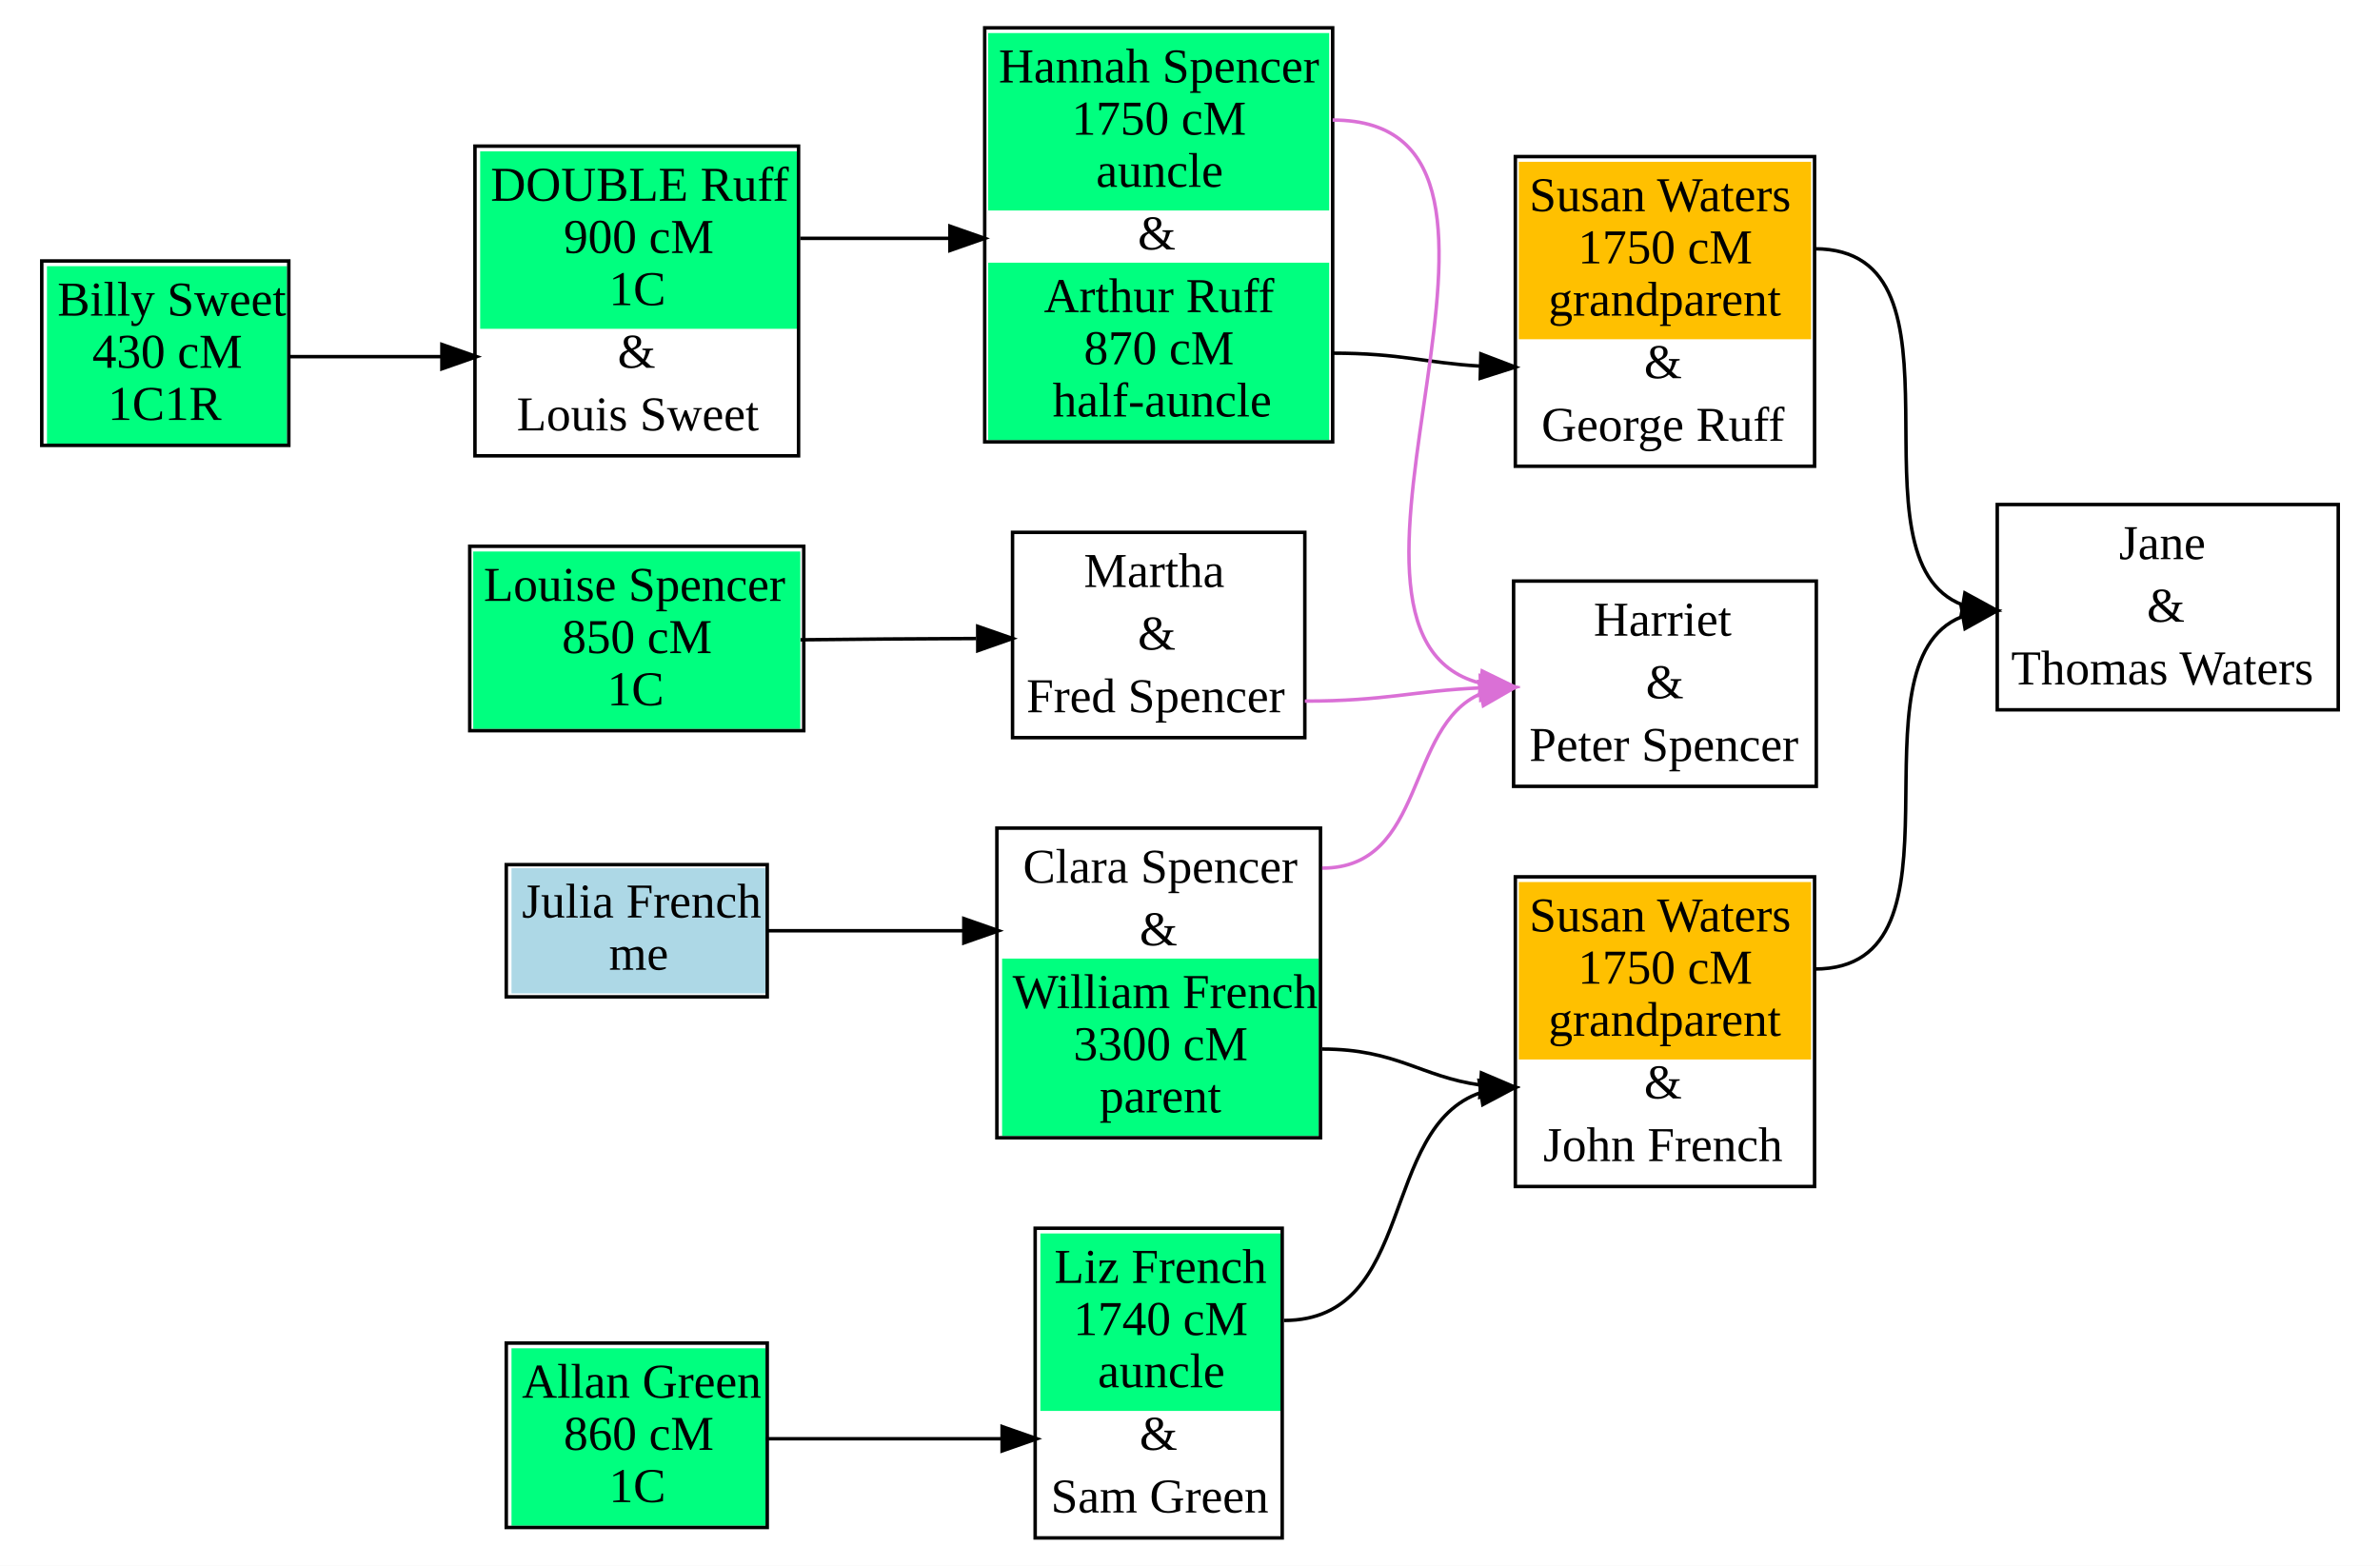
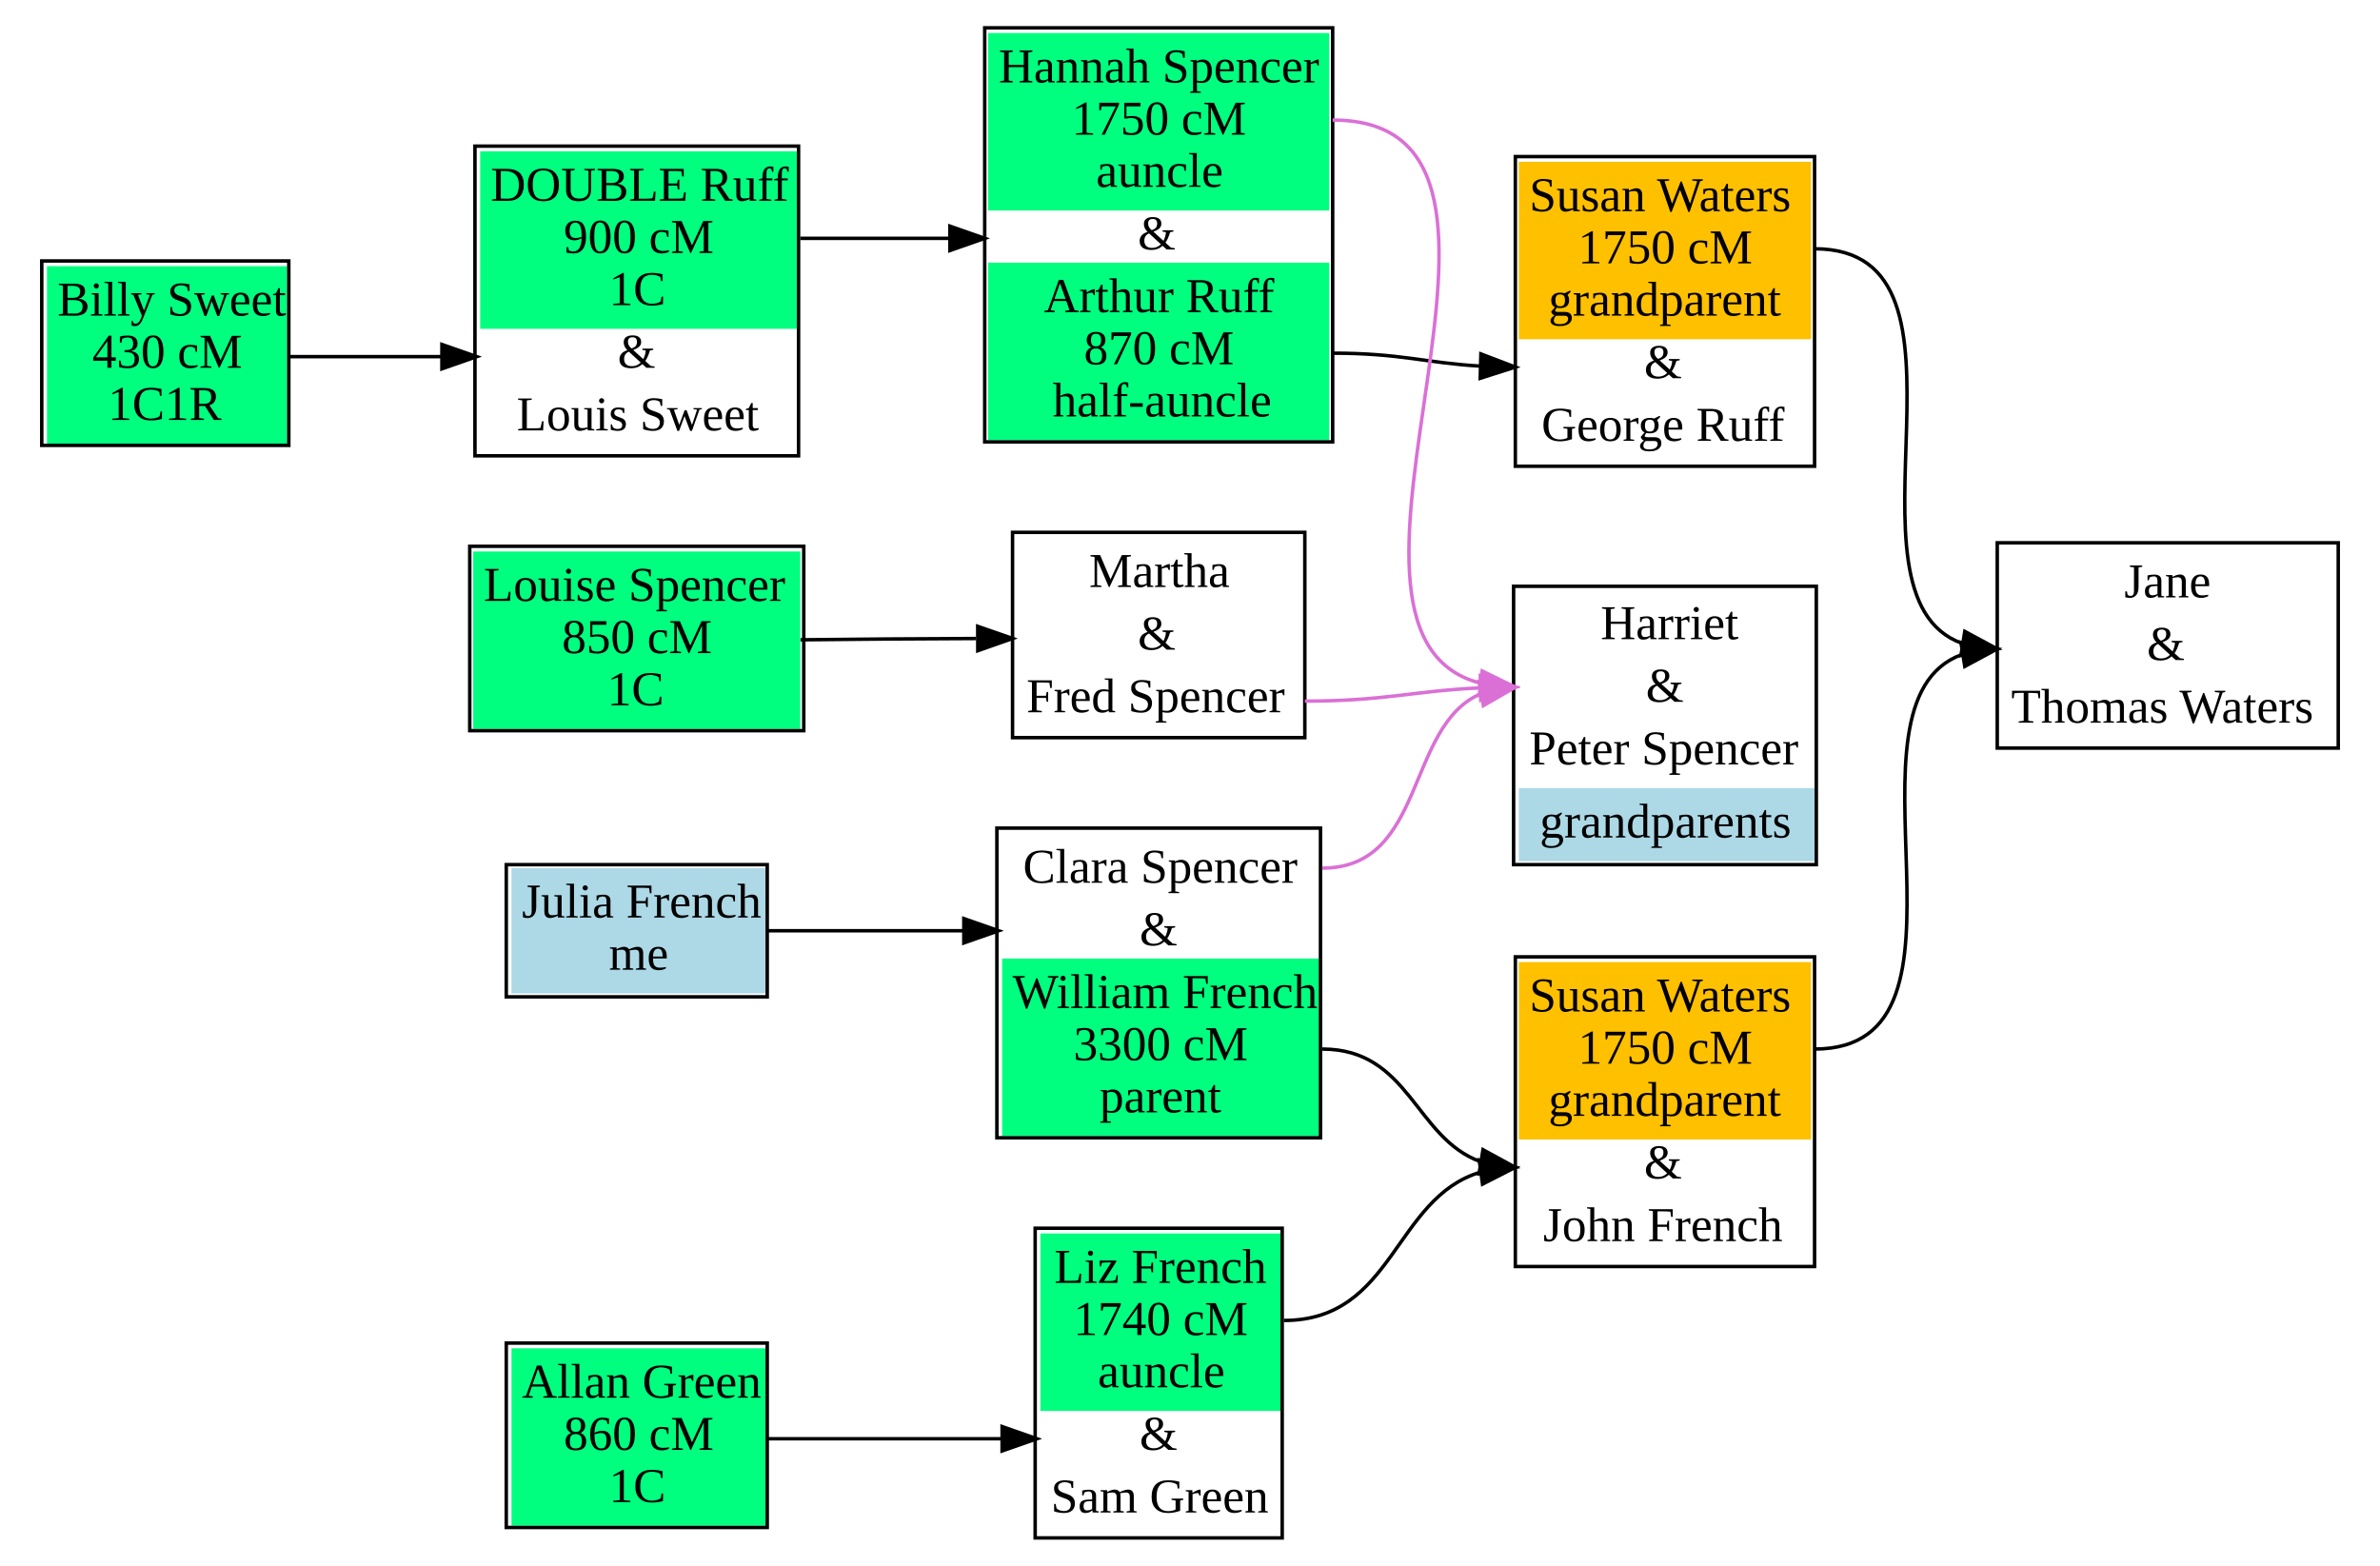
<svg xmlns="http://www.w3.org/2000/svg" width="684pt" height="450pt" viewBox="0.00 0.00 684.00 450.00">
  <g id="graph0" class="graph" transform="scale(1 1) rotate(0) translate(4 446)">
    <polygon fill="white" stroke="transparent" points="-4,4 -4,-446 680,-446 680,4 -4,4" />
    <g id="node1" class="node">
-       <polygon fill="#ffc000" stroke="transparent" points="432.5,-141.5 432.5,-192.5 516.5,-192.5 516.5,-141.5 432.5,-141.5" />
-       <text text-anchor="start" x="435.5" y="-178.3" font-family="Times New Roman,serif" font-size="14.00">Susan Waters</text>
-       <text text-anchor="start" x="449.5" y="-163.3" font-family="Times New Roman,serif" font-size="14.00">1750 cM</text>
-       <text text-anchor="start" x="441" y="-148.3" font-family="Times New Roman,serif" font-size="14.00">grandparent</text>
-       <text text-anchor="start" x="468.5" y="-130.3" font-family="Times New Roman,serif" font-size="14.00">&amp;</text>
-       <text text-anchor="start" x="439.5" y="-112.3" font-family="Times New Roman,serif" font-size="14.00">John French</text>
-       <polygon fill="none" stroke="black" points="431.5,-105 431.5,-194 517.5,-194 517.5,-105 431.5,-105" />
+       <polygon fill="#ffc000" stroke="transparent" points="432.5,-118.5 432.5,-169.5 516.5,-169.5 516.5,-118.5 432.5,-118.5" />
+       <text text-anchor="start" x="435.5" y="-155.3" font-family="Times New Roman,serif" font-size="14.00">Susan Waters</text>
+       <text text-anchor="start" x="449.5" y="-140.3" font-family="Times New Roman,serif" font-size="14.00">1750 cM</text>
+       <text text-anchor="start" x="441" y="-125.3" font-family="Times New Roman,serif" font-size="14.00">grandparent</text>
+       <text text-anchor="start" x="468.5" y="-107.3" font-family="Times New Roman,serif" font-size="14.00">&amp;</text>
+       <text text-anchor="start" x="439.5" y="-89.3" font-family="Times New Roman,serif" font-size="14.00">John French</text>
+       <polygon fill="none" stroke="black" points="431.5,-82 431.5,-171 517.5,-171 517.5,-82 431.5,-82" />
    </g>
    <g id="node5" class="node">
-       <text text-anchor="start" x="605" y="-285.3" font-family="Times New Roman,serif" font-size="14.00">Jane </text>
-       <text text-anchor="start" x="613" y="-267.3" font-family="Times New Roman,serif" font-size="14.00">&amp;</text>
-       <text text-anchor="start" x="574" y="-249.3" font-family="Times New Roman,serif" font-size="14.00">Thomas Waters</text>
-       <polygon fill="none" stroke="black" points="570,-242 570,-301 668,-301 668,-242 570,-242" />
+       <text text-anchor="start" x="606.5" y="-274.3" font-family="Times New Roman,serif" font-size="14.00">Jane</text>
+       <text text-anchor="start" x="613" y="-256.3" font-family="Times New Roman,serif" font-size="14.00">&amp;</text>
+       <text text-anchor="start" x="574" y="-238.3" font-family="Times New Roman,serif" font-size="14.00">Thomas Waters</text>
+       <polygon fill="none" stroke="black" points="570,-231 570,-290 668,-290 668,-231 570,-231" />
    </g>
-     <g id="edge9" class="edge">
-       <path fill="none" stroke="black" d="M517.5,-167.5C564.87,-167.5 525.85,-255.03 559.72,-268.71" />
-       <polygon fill="black" stroke="black" points="559.55,-272.23 570,-270.5 560.75,-265.34 559.55,-272.23" />
+     <g id="edge5" class="edge">
+       <path fill="none" stroke="black" d="M517.5,-144.5C569.73,-144.5 521.66,-243.9 559.79,-257.87" />
+       <polygon fill="black" stroke="black" points="559.57,-261.38 570,-259.5 560.67,-254.47 559.57,-261.38" />
    </g>
    <g id="node2" class="node">
      <text text-anchor="start" x="290" y="-192.3" font-family="Times New Roman,serif" font-size="14.00">Clara Spencer</text>
      <text text-anchor="start" x="323.5" y="-174.3" font-family="Times New Roman,serif" font-size="14.00">&amp;</text>
      <polygon fill="springgreen" stroke="transparent" points="284,-119.5 284,-170.5 375,-170.5 375,-119.5 284,-119.5" />
      <text text-anchor="start" x="287" y="-156.3" font-family="Times New Roman,serif" font-size="14.00">William French</text>
      <text text-anchor="start" x="304.5" y="-141.3" font-family="Times New Roman,serif" font-size="14.00">3300 cM</text>
      <text text-anchor="start" x="312" y="-126.3" font-family="Times New Roman,serif" font-size="14.00">parent</text>
      <polygon fill="none" stroke="black" points="282.5,-119 282.5,-208 375.5,-208 375.5,-119 282.5,-119" />
    </g>
-     <g id="edge13" class="edge">
-       <path fill="none" stroke="black" d="M376,-144.5C397.41,-144.5 404.37,-136.52 421.49,-134.16" />
-       <polygon fill="black" stroke="black" points="421.75,-137.65 431.5,-133.5 421.29,-130.66 421.75,-137.65" />
+     <g id="edge2" class="edge">
+       <path fill="none" stroke="black" d="M376,-144.5C401.09,-144.5 402.65,-118.93 421.48,-112.14" />
+       <polygon fill="black" stroke="black" points="422.2,-115.57 431.5,-110.5 421.07,-108.66 422.2,-115.57" />
    </g>
    <g id="node6" class="node">
-       <text text-anchor="start" x="454" y="-263.3" font-family="Times New Roman,serif" font-size="14.00">Harriet </text>
-       <text text-anchor="start" x="469" y="-245.3" font-family="Times New Roman,serif" font-size="14.00">&amp;</text>
-       <text text-anchor="start" x="435.5" y="-227.3" font-family="Times New Roman,serif" font-size="14.00">Peter Spencer</text>
-       <polygon fill="none" stroke="black" points="431,-220 431,-279 518,-279 518,-220 431,-220" />
+       <text text-anchor="start" x="456" y="-262.3" font-family="Times New Roman,serif" font-size="14.00">Harriet</text>
+       <text text-anchor="start" x="469" y="-244.3" font-family="Times New Roman,serif" font-size="14.00">&amp;</text>
+       <text text-anchor="start" x="435.5" y="-226.3" font-family="Times New Roman,serif" font-size="14.00">Peter Spencer</text>
+       <polygon fill="lightblue" stroke="transparent" points="432.5,-198.5 432.5,-219.5 517.5,-219.5 517.5,-198.5 432.5,-198.5" />
+       <text text-anchor="start" x="438.5" y="-205.3" font-family="Times New Roman,serif" font-size="14.00">grandparents</text>
+       <polygon fill="none" stroke="black" points="431,-197.5 431,-277.5 518,-277.5 518,-197.5 431,-197.5" />
    </g>
-     <g id="edge11" class="edge">
+     <g id="edge1" class="edge">
      <path fill="none" stroke="orchid" d="M376,-196.5C405.97,-196.5 399.85,-237.39 421.65,-246.65" />
      <polygon fill="orchid" stroke="orchid" points="421.03,-250.09 431.5,-248.5 422.32,-243.21 421.03,-250.09" />
    </g>
    <g id="node3" class="node">
      <polygon fill="springgreen" stroke="transparent" points="295,-40.5 295,-91.5 364,-91.5 364,-40.5 295,-40.5" />
      <text text-anchor="start" x="299" y="-77.3" font-family="Times New Roman,serif" font-size="14.00">Liz French</text>
      <text text-anchor="start" x="304.5" y="-62.3" font-family="Times New Roman,serif" font-size="14.00">1740 cM</text>
      <text text-anchor="start" x="311.5" y="-47.3" font-family="Times New Roman,serif" font-size="14.00">auncle</text>
      <text text-anchor="start" x="323.5" y="-29.3" font-family="Times New Roman,serif" font-size="14.00">&amp;</text>
      <text text-anchor="start" x="298" y="-11.3" font-family="Times New Roman,serif" font-size="14.00">Sam Green</text>
      <polygon fill="none" stroke="black" points="293.5,-4 293.5,-93 364.5,-93 364.5,-4 293.5,-4" />
    </g>
-     <g id="edge5" class="edge">
-       <path fill="none" stroke="black" d="M365,-66.5C403.19,-66.5 392.19,-122 421.54,-131.97" />
-       <polygon fill="black" stroke="black" points="421.09,-135.45 431.5,-133.5 422.15,-128.53 421.09,-135.45" />
+     <g id="edge11" class="edge">
+       <path fill="none" stroke="black" d="M365,-66.5C396.7,-66.5 396.54,-101.71 421.52,-109.13" />
+       <polygon fill="black" stroke="black" points="421.12,-112.61 431.5,-110.5 422.07,-105.68 421.12,-112.61" />
    </g>
    <g id="node4" class="node">
      <polygon fill="#ffc000" stroke="transparent" points="432.5,-348.5 432.5,-399.5 516.5,-399.5 516.5,-348.5 432.5,-348.5" />
      <text text-anchor="start" x="435.5" y="-385.3" font-family="Times New Roman,serif" font-size="14.00">Susan Waters</text>
      <text text-anchor="start" x="449.5" y="-370.3" font-family="Times New Roman,serif" font-size="14.00">1750 cM</text>
      <text text-anchor="start" x="441" y="-355.3" font-family="Times New Roman,serif" font-size="14.00">grandparent</text>
      <text text-anchor="start" x="468.5" y="-337.3" font-family="Times New Roman,serif" font-size="14.00">&amp;</text>
      <text text-anchor="start" x="439" y="-319.3" font-family="Times New Roman,serif" font-size="14.00">George Ruff</text>
      <polygon fill="none" stroke="black" points="431.5,-312 431.5,-401 517.5,-401 517.5,-312 431.5,-312" />
    </g>
-     <g id="edge6" class="edge">
-       <path fill="none" stroke="black" d="M517.5,-374.5C565.43,-374.5 525.23,-285.36 560.09,-272.13" />
-       <polygon fill="black" stroke="black" points="560.7,-275.58 570,-270.5 559.56,-268.67 560.7,-275.58" />
+     <g id="edge12" class="edge">
+       <path fill="none" stroke="black" d="M517.5,-374.5C569.73,-374.5 521.66,-275.1 559.79,-261.13" />
+       <polygon fill="black" stroke="black" points="560.67,-264.53 570,-259.5 559.57,-257.62 560.67,-264.53" />
    </g>
    <g id="node7" class="node">
-       <text text-anchor="start" x="307.5" y="-277.3" font-family="Times New Roman,serif" font-size="14.00">Martha </text>
+       <text text-anchor="start" x="309" y="-277.3" font-family="Times New Roman,serif" font-size="14.00">Martha</text>
      <text text-anchor="start" x="323" y="-259.3" font-family="Times New Roman,serif" font-size="14.00">&amp;</text>
      <text text-anchor="start" x="291" y="-241.3" font-family="Times New Roman,serif" font-size="14.00">Fred Spencer</text>
      <polygon fill="none" stroke="black" points="287,-234 287,-293 371,-293 371,-234 287,-234" />
    </g>
-     <g id="edge7" class="edge">
+     <g id="edge9" class="edge">
      <path fill="none" stroke="orchid" d="M371,-244.5C394.26,-244.5 402.37,-247.48 421.48,-248.3" />
      <polygon fill="orchid" stroke="orchid" points="421.43,-251.8 431.5,-248.5 421.57,-244.8 421.43,-251.8" />
    </g>
    <g id="node8" class="node">
      <polygon fill="springgreen" stroke="transparent" points="280,-385.5 280,-436.5 378,-436.5 378,-385.5 280,-385.5" />
      <text text-anchor="start" x="283" y="-422.3" font-family="Times New Roman,serif" font-size="14.00">Hannah Spencer</text>
      <text text-anchor="start" x="304" y="-407.3" font-family="Times New Roman,serif" font-size="14.00">1750 cM</text>
      <text text-anchor="start" x="311" y="-392.3" font-family="Times New Roman,serif" font-size="14.00">auncle</text>
      <text text-anchor="start" x="323" y="-374.3" font-family="Times New Roman,serif" font-size="14.00">&amp;</text>
      <polygon fill="springgreen" stroke="transparent" points="280,-319.5 280,-370.5 378,-370.5 378,-319.5 280,-319.5" />
      <text text-anchor="start" x="296" y="-356.3" font-family="Times New Roman,serif" font-size="14.00">Arthur Ruff</text>
      <text text-anchor="start" x="307.5" y="-341.3" font-family="Times New Roman,serif" font-size="14.00">870 cM</text>
      <text text-anchor="start" x="298.5" y="-326.3" font-family="Times New Roman,serif" font-size="14.00">half-auncle</text>
      <polygon fill="none" stroke="black" points="279,-319 279,-438 379,-438 379,-319 279,-319" />
    </g>
-     <g id="edge10" class="edge">
+     <g id="edge3" class="edge">
      <path fill="none" stroke="black" d="M379,-344.5C398.56,-344.5 405.75,-341.7 421.26,-340.79" />
      <polygon fill="black" stroke="black" points="421.6,-344.28 431.5,-340.5 421.41,-337.28 421.6,-344.28" />
    </g>
-     <g id="edge1" class="edge">
+     <g id="edge10" class="edge">
      <path fill="none" stroke="orchid" d="M379,-411.5C451.24,-411.5 365.06,-264.63 421.22,-249.72" />
      <polygon fill="orchid" stroke="orchid" points="421.98,-253.15 431.5,-248.5 421.16,-246.2 421.98,-253.15" />
    </g>
    <g id="node9" class="node">
      <polygon fill="springgreen" stroke="transparent" points="134,-351.5 134,-402.5 225,-402.5 225,-351.5 134,-351.5" />
      <text text-anchor="start" x="137" y="-388.3" font-family="Times New Roman,serif" font-size="14.00">DOUBLE Ruff</text>
      <text text-anchor="start" x="158" y="-373.3" font-family="Times New Roman,serif" font-size="14.00">900 cM</text>
      <text text-anchor="start" x="171" y="-358.3" font-family="Times New Roman,serif" font-size="14.00">1C</text>
      <text text-anchor="start" x="173.5" y="-340.3" font-family="Times New Roman,serif" font-size="14.00">&amp;</text>
      <text text-anchor="start" x="144.5" y="-322.3" font-family="Times New Roman,serif" font-size="14.00">Louis Sweet</text>
      <polygon fill="none" stroke="black" points="132.5,-315 132.5,-404 225.5,-404 225.5,-315 132.5,-315" />
    </g>
-     <g id="edge12" class="edge">
+     <g id="edge4" class="edge">
      <path fill="none" stroke="black" d="M226,-377.5C245.69,-377.5 253.04,-377.5 268.68,-377.5" />
      <polygon fill="black" stroke="black" points="269,-381 279,-377.5 269,-374 269,-381" />
    </g>
    <g id="node10" class="node">
      <polygon fill="springgreen" stroke="transparent" points="143,-7.5 143,-58.5 216,-58.5 216,-7.5 143,-7.5" />
      <text text-anchor="start" x="146" y="-44.3" font-family="Times New Roman,serif" font-size="14.00">Allan Green</text>
      <text text-anchor="start" x="158" y="-29.3" font-family="Times New Roman,serif" font-size="14.00">860 cM</text>
      <text text-anchor="start" x="171" y="-14.3" font-family="Times New Roman,serif" font-size="14.00">1C</text>
      <polygon fill="none" stroke="black" points="141.5,-7 141.5,-60 216.5,-60 216.5,-7 141.5,-7" />
    </g>
-     <g id="edge8" class="edge">
+     <g id="edge13" class="edge">
      <path fill="none" stroke="black" d="M216.12,-32.5C235.55,-32.5 260.43,-32.5 283.76,-32.5" />
      <polygon fill="black" stroke="black" points="284,-36 294,-32.5 284,-29 284,-36" />
    </g>
    <g id="node11" class="node">
-       <polygon fill="lightblue" stroke="transparent" points="143,-160.5 143,-196.5 216,-196.5 216,-160.5 143,-160.5" />
-       <text text-anchor="start" x="146" y="-182.3" font-family="Times New Roman,serif" font-size="14.00">Julia French</text>
-       <text text-anchor="start" x="171" y="-167.3" font-family="Times New Roman,serif" font-size="14.00">me</text>
-       <polygon fill="none" stroke="black" points="141.5,-159.5 141.5,-197.5 216.5,-197.5 216.5,-159.5 141.5,-159.5" />
-     </g>
-     <g id="edge3" class="edge">
-       <path fill="none" stroke="black" d="M216.4,-178.5C233.11,-178.5 253.61,-178.5 272.99,-178.5" />
-       <polygon fill="black" stroke="black" points="273,-182 283,-178.5 273,-175 273,-182" />
-     </g>
-     <g id="node12" class="node">
      <polygon fill="springgreen" stroke="transparent" points="9.5,-318.5 9.5,-369.5 78.5,-369.5 78.5,-318.5 9.5,-318.5" />
      <text text-anchor="start" x="12.5" y="-355.3" font-family="Times New Roman,serif" font-size="14.00">Billy Sweet</text>
      <text text-anchor="start" x="22.5" y="-340.3" font-family="Times New Roman,serif" font-size="14.00">430 cM</text>
      <text text-anchor="start" x="27" y="-325.3" font-family="Times New Roman,serif" font-size="14.00">1C1R</text>
      <polygon fill="none" stroke="black" points="8,-318 8,-371 79,-371 79,-318 8,-318" />
    </g>
-     <g id="edge2" class="edge">
+     <g id="edge6" class="edge">
      <path fill="none" stroke="black" d="M78.74,-343.5C92.02,-343.5 107.71,-343.5 122.74,-343.5" />
      <polygon fill="black" stroke="black" points="123,-347 133,-343.5 123,-340 123,-347" />
    </g>
-     <g id="node13" class="node">
+     <g id="node12" class="node">
      <polygon fill="springgreen" stroke="transparent" points="132,-236.5 132,-287.5 226,-287.5 226,-236.5 132,-236.5" />
      <text text-anchor="start" x="135" y="-273.3" font-family="Times New Roman,serif" font-size="14.00">Louise Spencer</text>
      <text text-anchor="start" x="157.5" y="-258.3" font-family="Times New Roman,serif" font-size="14.00">850 cM</text>
      <text text-anchor="start" x="170.5" y="-243.3" font-family="Times New Roman,serif" font-size="14.00">1C</text>
      <polygon fill="none" stroke="black" points="131,-236 131,-289 227,-289 227,-236 131,-236" />
    </g>
-     <g id="edge4" class="edge">
+     <g id="edge8" class="edge">
      <path fill="none" stroke="black" d="M226.08,-262.12C241.72,-262.29 259.54,-262.44 276.54,-262.49" />
      <polygon fill="black" stroke="black" points="276.99,-265.99 287,-262.5 277.01,-258.99 276.99,-265.99" />
    </g>
+     <g id="node13" class="node">
+       <polygon fill="lightblue" stroke="transparent" points="143,-160.5 143,-196.5 216,-196.5 216,-160.5 143,-160.5" />
+       <text text-anchor="start" x="146" y="-182.3" font-family="Times New Roman,serif" font-size="14.00">Julia French</text>
+       <text text-anchor="start" x="171" y="-167.3" font-family="Times New Roman,serif" font-size="14.00">me</text>
+       <polygon fill="none" stroke="black" points="141.5,-159.5 141.5,-197.5 216.5,-197.5 216.5,-159.5 141.5,-159.5" />
+     </g>
+     <g id="edge7" class="edge">
+       <path fill="none" stroke="black" d="M216.4,-178.5C233.11,-178.5 253.61,-178.5 272.99,-178.5" />
+       <polygon fill="black" stroke="black" points="273,-182 283,-178.5 273,-175 273,-182" />
+     </g>
  </g>
</svg>
